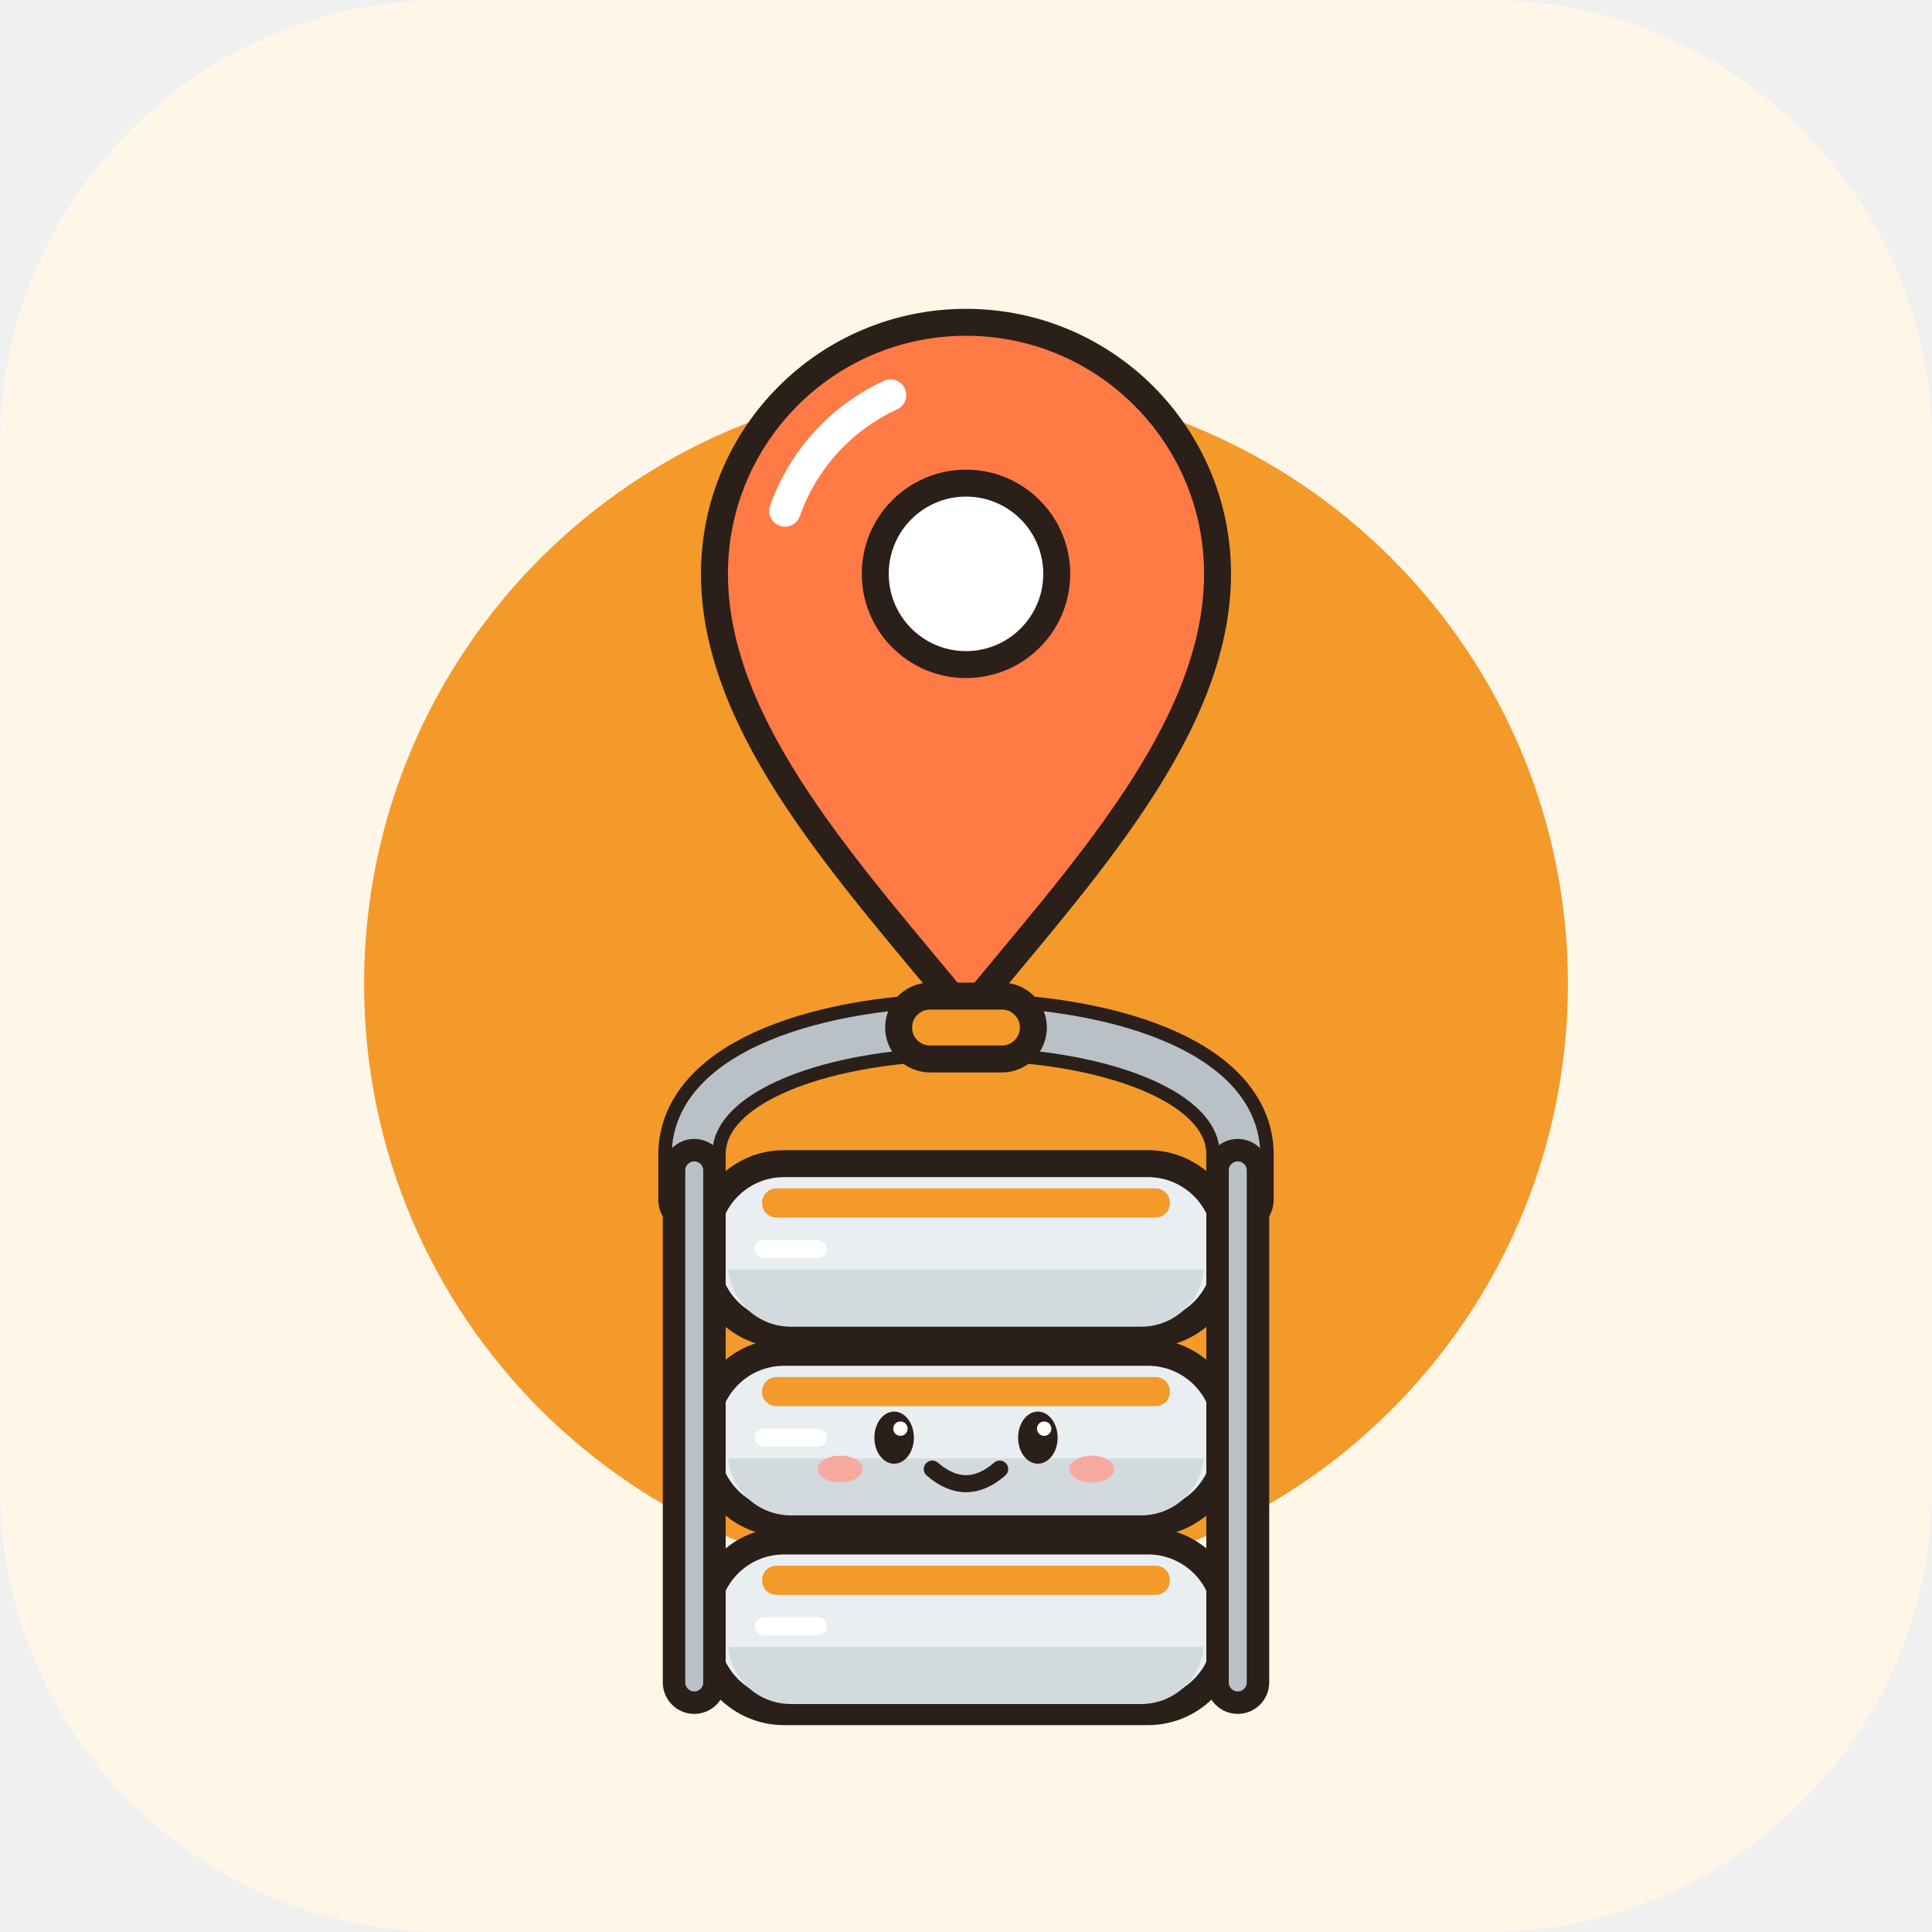
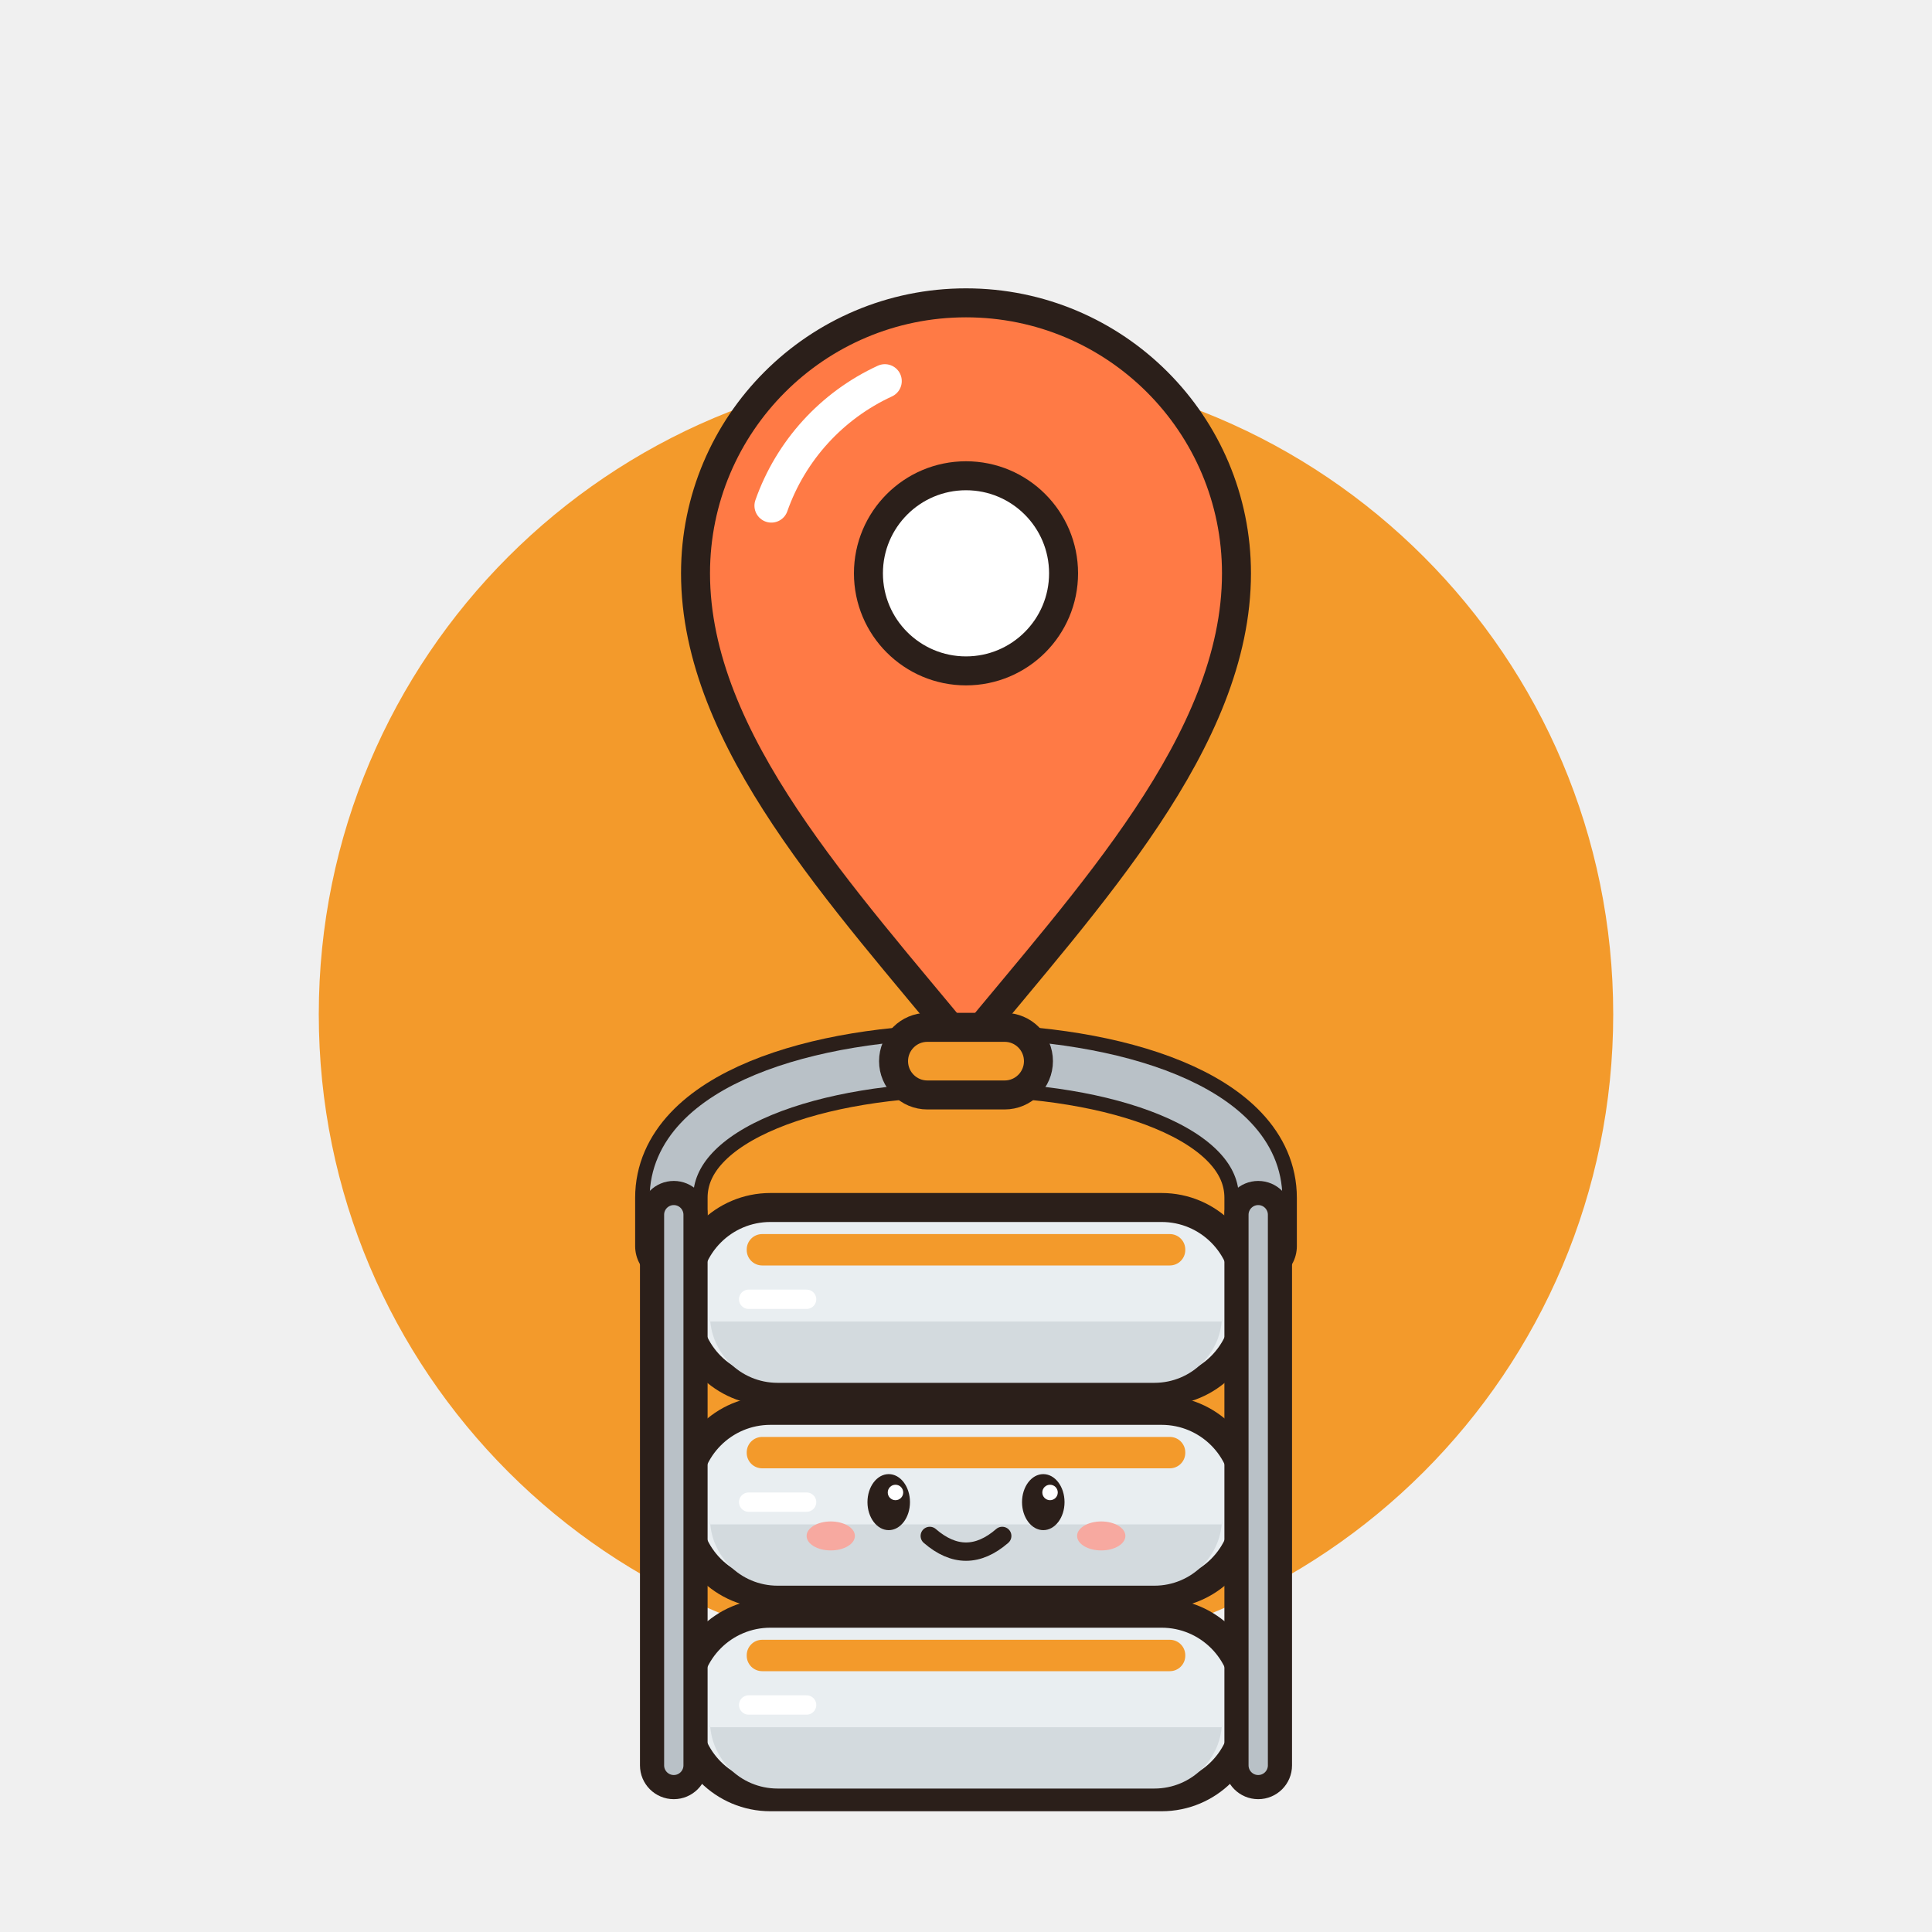
<svg xmlns="http://www.w3.org/2000/svg" viewBox="0 0 400 400">
-   <rect width="400" height="400" rx="92" fill="#fff6e8" />
-   <g transform="translate(200 200) scale(.93) translate(-200 -206)">
-     <circle cx="200" cy="210" r="134" fill="#f39a2b" />
-     <g transform="translate(0 118.7)">
-       <path d="M200 98.0C174.8 67.2 144 34.7 144 0a56 56 0 0 1 112 0c0 34.7-30.8 67.2-56 98.0Z" fill="#ff7a45" stroke="#2b1f1a" stroke-width="6" stroke-linejoin="round" />
-       <circle cx="200" cy="0" r="20.2" fill="#fff" stroke="#2b1f1a" stroke-width="6" />
-       <path d="M159.7 -14.0a44.8 44.8 0 0 1 23.5-25.8" fill="none" stroke="#fff" stroke-width="7" stroke-linecap="round" />
-     </g>
-     <path d="M139.0 258V248C139.0 210.1 261.0 210.1 261.0 248V258" fill="none" stroke="#2b1f1a" stroke-width="15" stroke-linecap="round" />
-     <path d="M139.0 258V248C139.0 210.1 261.0 210.1 261.0 248V258" fill="none" stroke="#b9c1c7" stroke-width="9" stroke-linecap="round" />
-     <rect x="185" y="212.7" width="30" height="14" rx="7" fill="#f39a2b" stroke="#2b1f1a" stroke-width="6" />
-     <rect x="142.0" y="250.0" width="116" height="38" rx="17.5" fill="#e9eef1" stroke="#2b1f1a" stroke-width="6" />
-     <path d="M147.0 273.6H253.0V272.3a14.0 14.0 0 0 1-14.0 14.0H161.0a14.0 14.0 0 0 1-14.0-14.0Z" fill="#d3dade" />
-     <rect x="154.6" y="255.5" width="90.8" height="6.5" rx="3.2" fill="#f39a2b" />
-     <path d="M155.0 269.0h12" stroke="#fff" stroke-width="4" stroke-linecap="round" />
-     <rect x="142.0" y="292.0" width="116" height="38" rx="17.5" fill="#e9eef1" stroke="#2b1f1a" stroke-width="6" />
-     <path d="M147.0 315.6H253.0V314.3a14.0 14.0 0 0 1-14.0 14.0H161.0a14.0 14.0 0 0 1-14.0-14.0Z" fill="#d3dade" />
-     <rect x="154.6" y="297.5" width="90.8" height="6.5" rx="3.2" fill="#f39a2b" />
-     <path d="M155.0 311.0h12" stroke="#fff" stroke-width="4" stroke-linecap="round" />
-     <rect x="142.0" y="334.0" width="116" height="38" rx="17.5" fill="#e9eef1" stroke="#2b1f1a" stroke-width="6" />
-     <path d="M147.0 357.6H253.0V356.3a14.0 14.0 0 0 1-14.0 14.0H161.0a14.0 14.0 0 0 1-14.0-14.0Z" fill="#d3dade" />
-     <rect x="154.6" y="339.5" width="90.8" height="6.5" rx="3.2" fill="#f39a2b" />
-     <path d="M155.0 353.0h12" stroke="#fff" stroke-width="4" stroke-linecap="round" />
-     <rect x="135.0" y="247" width="9" height="123" rx="4.5" fill="#b9c1c7" stroke="#2b1f1a" stroke-width="5" />
-     <rect x="256.0" y="247" width="9" height="123" rx="4.5" fill="#b9c1c7" stroke="#2b1f1a" stroke-width="5" />
-     <ellipse cx="184" cy="311.0" rx="4.4" ry="5.8" fill="#2b1f1a" />
-     <ellipse cx="216" cy="311.0" rx="4.4" ry="5.8" fill="#2b1f1a" />
-     <circle cx="185.4" cy="309.0" r="1.6" fill="#fff" />
-     <circle cx="217.4" cy="309.0" r="1.6" fill="#fff" />
-     <path d="M192.5 318.0q7.5 6.5 15 0" fill="none" stroke="#2b1f1a" stroke-width="3.8" stroke-linecap="round" />
-     <ellipse cx="172" cy="318.0" rx="5" ry="3" fill="#f7a9a0" />
-     <ellipse cx="228" cy="318.0" rx="5" ry="3" fill="#f7a9a0" />
+   <circle cx="200" cy="210" r="134" fill="#f39a2b" />
+   <g transform="translate(0 118.7)">
+     <path d="M200 98.0C174.8 67.2 144 34.7 144 0a56 56 0 0 1 112 0c0 34.7-30.8 67.2-56 98.0Z" fill="#ff7a45" stroke="#2b1f1a" stroke-width="6" stroke-linejoin="round" />
+     <circle cx="200" cy="0" r="20.2" fill="#fff" stroke="#2b1f1a" stroke-width="6" />
+     <path d="M159.7 -14.0a44.8 44.8 0 0 1 23.5-25.8" fill="none" stroke="#fff" stroke-width="7" stroke-linecap="round" />
  </g>
+   <path d="M139.0 258V248C139.0 210.1 261.0 210.1 261.0 248V258" fill="none" stroke="#2b1f1a" stroke-width="15" stroke-linecap="round" />
+   <path d="M139.0 258V248C139.0 210.1 261.0 210.1 261.0 248V258" fill="none" stroke="#b9c1c7" stroke-width="9" stroke-linecap="round" />
+   <rect x="185" y="212.7" width="30" height="14" rx="7" fill="#f39a2b" stroke="#2b1f1a" stroke-width="6" />
+   <rect x="142.0" y="250.0" width="116" height="38" rx="17.5" fill="#e9eef1" stroke="#2b1f1a" stroke-width="6" />
+   <path d="M147.0 273.6H253.0V272.3a14.0 14.0 0 0 1-14.0 14.0H161.0a14.0 14.0 0 0 1-14.0-14.0Z" fill="#d3dade" />
+   <rect x="154.6" y="255.5" width="90.8" height="6.5" rx="3.2" fill="#f39a2b" />
+   <path d="M155.0 269.0h12" stroke="#fff" stroke-width="4" stroke-linecap="round" />
+   <rect x="142.0" y="292.0" width="116" height="38" rx="17.5" fill="#e9eef1" stroke="#2b1f1a" stroke-width="6" />
+   <path d="M147.0 315.6H253.0V314.3a14.0 14.0 0 0 1-14.0 14.0H161.0a14.0 14.0 0 0 1-14.0-14.0Z" fill="#d3dade" />
+   <rect x="154.6" y="297.5" width="90.8" height="6.5" rx="3.2" fill="#f39a2b" />
+   <path d="M155.0 311.0h12" stroke="#fff" stroke-width="4" stroke-linecap="round" />
+   <rect x="142.0" y="334.0" width="116" height="38" rx="17.5" fill="#e9eef1" stroke="#2b1f1a" stroke-width="6" />
+   <path d="M147.0 357.6H253.0V356.3a14.0 14.0 0 0 1-14.0 14.0H161.0a14.0 14.0 0 0 1-14.0-14.0Z" fill="#d3dade" />
+   <rect x="154.6" y="339.5" width="90.8" height="6.5" rx="3.2" fill="#f39a2b" />
+   <path d="M155.0 353.0h12" stroke="#fff" stroke-width="4" stroke-linecap="round" />
+   <rect x="135.0" y="247" width="9" height="123" rx="4.5" fill="#b9c1c7" stroke="#2b1f1a" stroke-width="5" />
+   <rect x="256.0" y="247" width="9" height="123" rx="4.5" fill="#b9c1c7" stroke="#2b1f1a" stroke-width="5" />
+   <ellipse cx="184" cy="311.0" rx="4.4" ry="5.8" fill="#2b1f1a" />
+   <ellipse cx="216" cy="311.0" rx="4.4" ry="5.8" fill="#2b1f1a" />
+   <circle cx="185.4" cy="309.0" r="1.6" fill="#fff" />
+   <circle cx="217.4" cy="309.0" r="1.6" fill="#fff" />
+   <path d="M192.5 318.0q7.5 6.5 15 0" fill="none" stroke="#2b1f1a" stroke-width="3.8" stroke-linecap="round" />
+   <ellipse cx="172" cy="318.0" rx="5" ry="3" fill="#f7a9a0" />
+   <ellipse cx="228" cy="318.0" rx="5" ry="3" fill="#f7a9a0" />
</svg>
